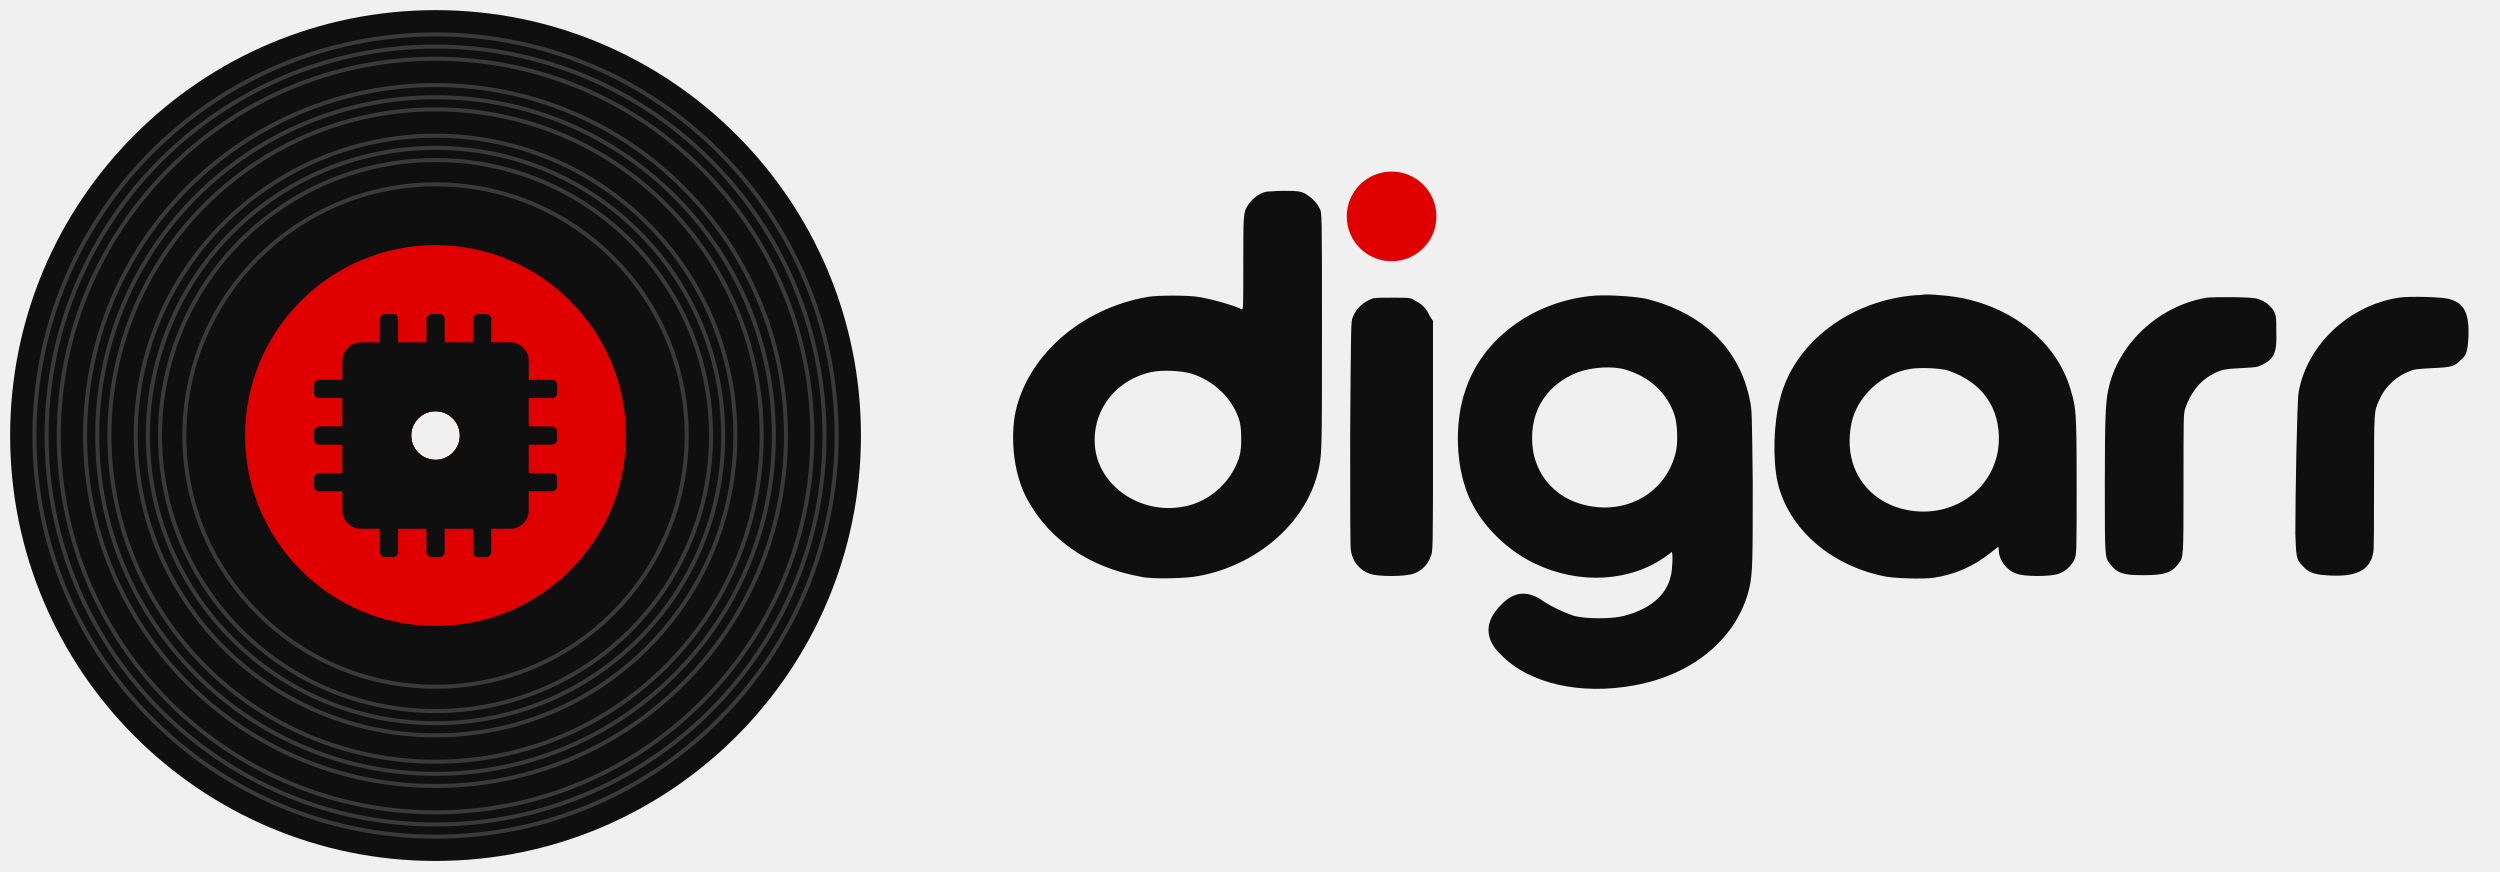
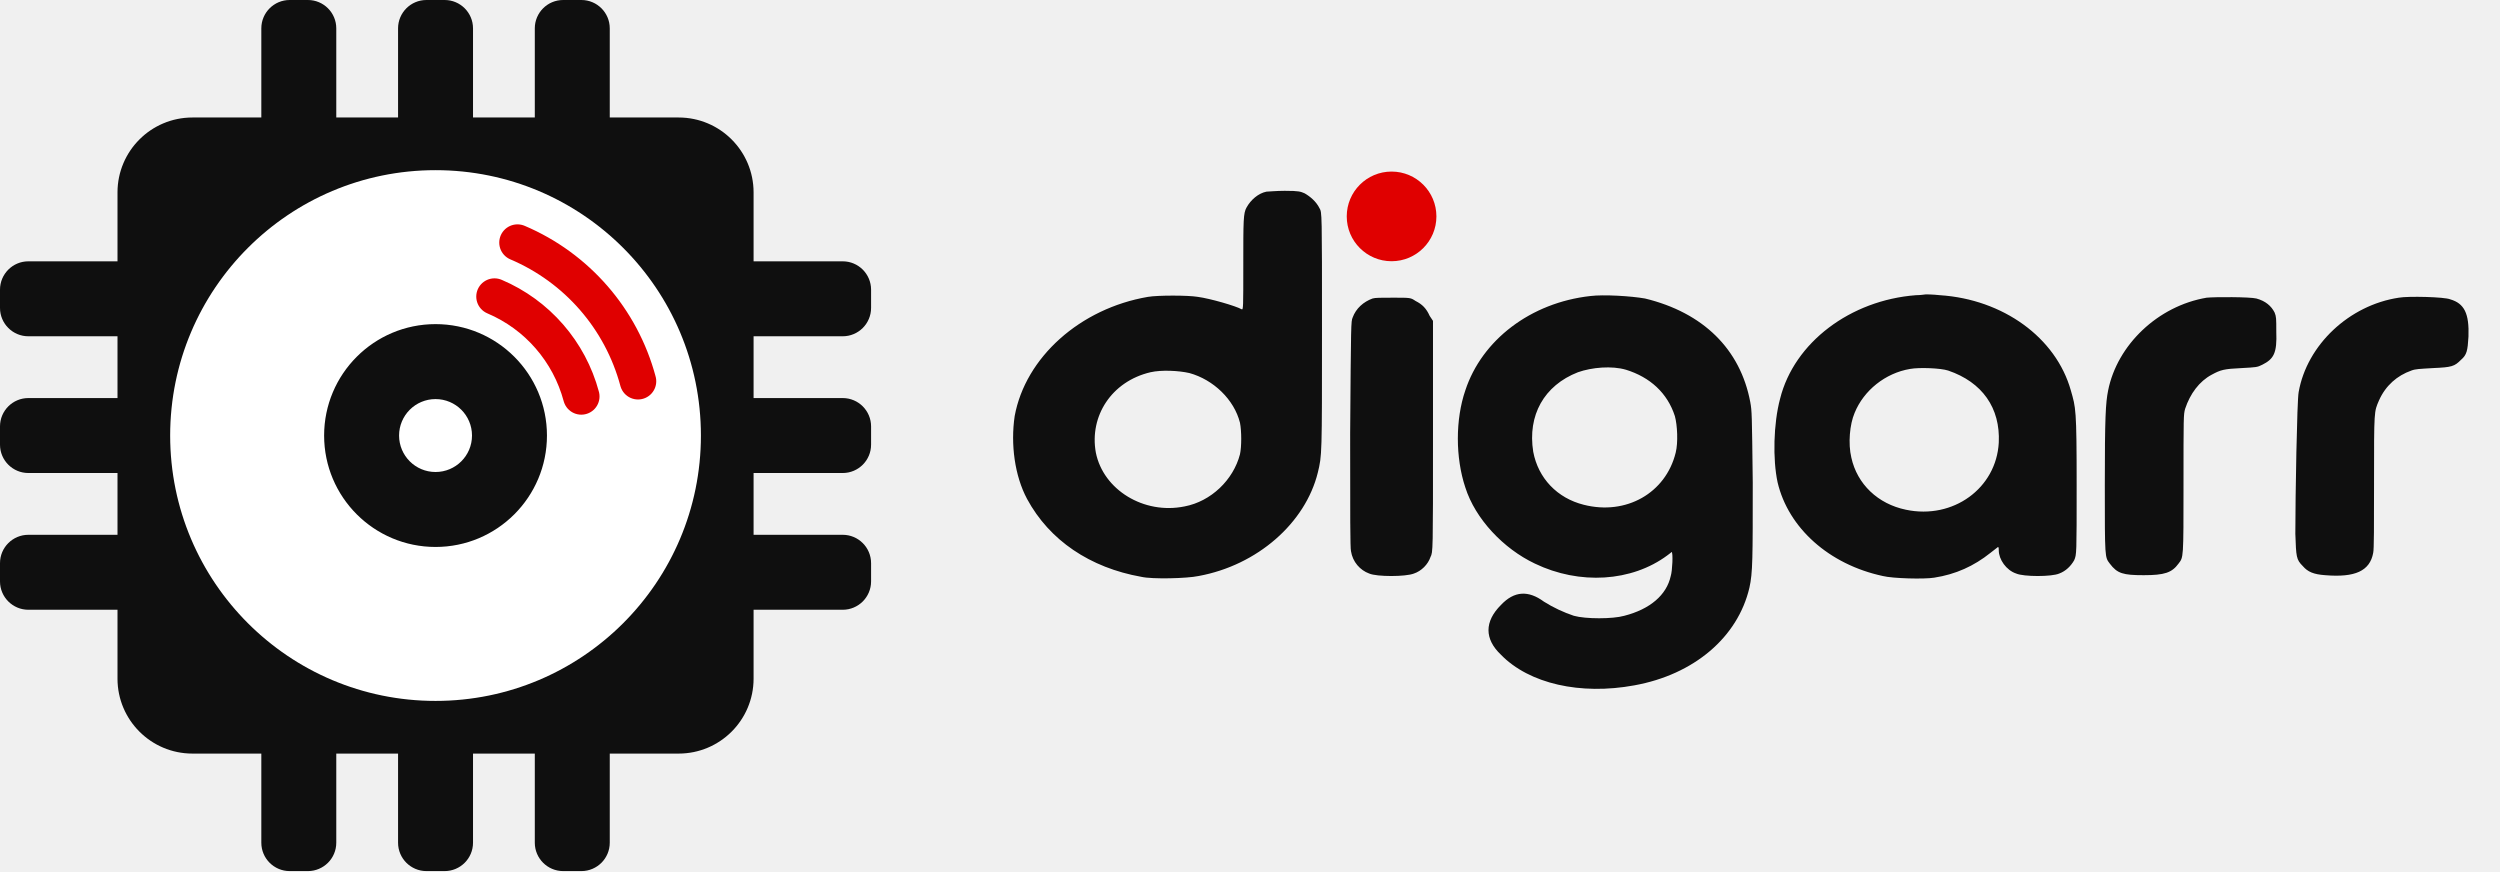
<svg xmlns="http://www.w3.org/2000/svg" viewBox="0 0 1722 600" role="img" aria-label="digarr">
  <svg width="600" height="600" viewBox="0 0 860 860">
    <g transform="translate(0 0)">
-       <path fill="#0f0f0f" fill-rule="evenodd" d="M10 430a420 420 0 1 0 840 0a420 420 0 1 0 -840 0ZM406 430a24 24 0 1 0 48 0a24 24 0 1 0 -48 0Z" />
-       <path fill="none" stroke="#3a3a3a" stroke-width="4" d="M34 430a396 396 0 1 0 792 0a396 396 0 1 0 -792 0ZM46 430a384 384 0 1 0 768 0a384 384 0 1 0 -768 0ZM58 430a372 372 0 1 0 744 0a372 372 0 1 0 -744 0ZM84 430a346 346 0 1 0 692 0a346 346 0 1 0 -692 0ZM96 430a334 334 0 1 0 668 0a334 334 0 1 0 -668 0ZM108 430a322 322 0 1 0 644 0a322 322 0 1 0 -644 0ZM134 430a296 296 0 1 0 592 0a296 296 0 1 0 -592 0ZM146 430a284 284 0 1 0 568 0a284 284 0 1 0 -568 0ZM158 430a272 272 0 1 0 544 0a272 272 0 1 0 -544 0ZM182 430a248 248 0 1 0 496 0a248 248 0 1 0 -496 0Z" />
-       <path fill="#e00000" fill-rule="evenodd" d="M242 430a188 188 0 1 0 376 0a188 188 0 1 0 -376 0ZM406 430a24 24 0 1 0 48 0a24 24 0 1 0 -48 0Z" />
-       <path fill="#0f0f0f" d="M380.0 310H388.0A5 5 0 0 1 393.0 315V341A5 5 0 0 1 388.0 346H380.0A5 5 0 0 1 375.0 341V315A5 5 0 0 1 380.0 310ZM380.0 514H388.0A5 5 0 0 1 393.0 519V545A5 5 0 0 1 388.0 550H380.0A5 5 0 0 1 375.0 545V519A5 5 0 0 1 380.0 514ZM315 375.0H341A5 5 0 0 1 346 380.0V388.0A5 5 0 0 1 341 393.0H315A5 5 0 0 1 310 388.0V380.0A5 5 0 0 1 315 375.0ZM519 375.0H545A5 5 0 0 1 550 380.0V388.0A5 5 0 0 1 545 393.0H519A5 5 0 0 1 514 388.0V380.0A5 5 0 0 1 519 375.0ZM426.0 310H434.0A5 5 0 0 1 439.0 315V341A5 5 0 0 1 434.0 346H426.0A5 5 0 0 1 421.0 341V315A5 5 0 0 1 426.0 310ZM426.0 514H434.0A5 5 0 0 1 439.0 519V545A5 5 0 0 1 434.0 550H426.0A5 5 0 0 1 421.0 545V519A5 5 0 0 1 426.0 514ZM315 421.0H341A5 5 0 0 1 346 426.0V434.0A5 5 0 0 1 341 439.0H315A5 5 0 0 1 310 434.0V426.0A5 5 0 0 1 315 421.0ZM519 421.0H545A5 5 0 0 1 550 426.0V434.0A5 5 0 0 1 545 439.0H519A5 5 0 0 1 514 434.0V426.0A5 5 0 0 1 519 421.0ZM472.0 310H480.0A5 5 0 0 1 485.0 315V341A5 5 0 0 1 480.0 346H472.0A5 5 0 0 1 467.0 341V315A5 5 0 0 1 472.0 310ZM472.0 514H480.0A5 5 0 0 1 485.0 519V545A5 5 0 0 1 480.0 550H472.0A5 5 0 0 1 467.0 545V519A5 5 0 0 1 472.0 514ZM315 467.0H341A5 5 0 0 1 346 472.0V480.0A5 5 0 0 1 341 485.0H315A5 5 0 0 1 310 480.0V472.0A5 5 0 0 1 315 467.0ZM519 467.0H545A5 5 0 0 1 550 472.0V480.0A5 5 0 0 1 545 485.0H519A5 5 0 0 1 514 480.0V472.0A5 5 0 0 1 519 467.0Z" />
-       <path fill="#0f0f0f" fill-rule="evenodd" d="M356 338H504A18 18 0 0 1 522 356V504A18 18 0 0 1 504 522H356A18 18 0 0 1 338 504V356A18 18 0 0 1 356 338ZM406 430a24 24 0 1 0 48 0a24 24 0 1 0 -48 0Z" />
+       <path fill="#0f0f0f" d="M286.0 0H304.0A28 28 0 0 1 332.0 28V118A28 28 0 0 1 304.0 146H286.0A28 28 0 0 1 258.0 118V28A28 28 0 0 1 286.0 0ZM286.0 714H304.0A28 28 0 0 1 332.0 742V832A28 28 0 0 1 304.0 860H286.0A28 28 0 0 1 258.0 832V742A28 28 0 0 1 286.0 714ZM28 258.0H118A28 28 0 0 1 146 286.0V304.0A28 28 0 0 1 118 332.0H28A28 28 0 0 1 0 304.0V286.0A28 28 0 0 1 28 258.0ZM742 258.0H832A28 28 0 0 1 860 286.0V304.0A28 28 0 0 1 832 332.0H742A28 28 0 0 1 714 304.0V286.0A28 28 0 0 1 742 258.0ZM421.0 0H439.0A28 28 0 0 1 467.0 28V118A28 28 0 0 1 439.0 146H421.0A28 28 0 0 1 393.0 118V28A28 28 0 0 1 421.0 0ZM421.0 714H439.0A28 28 0 0 1 467.0 742V832A28 28 0 0 1 439.0 860H421.0A28 28 0 0 1 393.0 832V742A28 28 0 0 1 421.0 714ZM28 393.0H118A28 28 0 0 1 146 421.0V439.0A28 28 0 0 1 118 467.0H28A28 28 0 0 1 0 439.0V421.0A28 28 0 0 1 28 393.0ZM742 393.0H832A28 28 0 0 1 860 421.0V439.0A28 28 0 0 1 832 467.0H742A28 28 0 0 1 714 439.0V421.0A28 28 0 0 1 742 393.0ZM556.0 0H574.0A28 28 0 0 1 602.0 28V118A28 28 0 0 1 574.0 146H556.0A28 28 0 0 1 528.0 118V28A28 28 0 0 1 556.0 0ZM556.0 714H574.0A28 28 0 0 1 602.0 742V832A28 28 0 0 1 574.0 860H556.0A28 28 0 0 1 528.0 832V742A28 28 0 0 1 556.0 714ZM28 528.0H118A28 28 0 0 1 146 556.0V574.0A28 28 0 0 1 118 602.0H28A28 28 0 0 1 0 574.0V556.0A28 28 0 0 1 28 528.0ZM742 528.0H832A28 28 0 0 1 860 556.0V574.0A28 28 0 0 1 832 602.0H742A28 28 0 0 1 714 574.0V556.0A28 28 0 0 1 742 528.0Z" />
+       <path fill="#0f0f0f" fill-rule="evenodd" d="M190 116H670A74 74 0 0 1 744 190V670A74 74 0 0 1 670 744H190A74 74 0 0 1 116 670V190A74 74 0 0 1 190 116Z" />
+       <path fill="#ffffff" fill-rule="evenodd" d="M168 430a262 262 0 1 0 524 0a262 262 0 1 0 -524 0ZM320 430a110 110 0 1 0 220 0a110 110 0 1 0 -220 0ZM394 430a36 36 0 1 0 72 0a36 36 0 1 0 -72 0Z" />
+       <path fill="none" stroke="#e00000" stroke-width="36" stroke-linecap="round" d="M488.2 292.8A149 149 0 0 1 573.9 391.4M510.9 239.5A207 207 0 0 1 629.9 376.4" />
    </g>
  </svg>
  <svg x="674.4" y="96.5" width="1048.1" height="404.1" viewBox="178.066 4.826 1836.87 708.109">
    <g transform="translate(0,724) scale(1,-1)" fill="#0f0f0f" stroke="none">
      <path d="M525 657 c-10 -2 -19 -10 -24 -19 -4 -7 -4 -15 -4 -70 0 -51 0 -54 -2 -53 -7 4 -38 13 -53 15 -12 2 -48 2 -60 0 -82 -14 -148 -73 -161 -144 -5 -34 0 -72 15 -100 27 -50 76 -83 138 -94 13 -3 55 -2 69 1 71 13 129 64 144 125 5 21 5 20 5 172 0 142 0 142 -3 147 -4 8 -11 14 -18 18 -5 2 -6 3 -24 3 -10 0 -20 -1 -22 -1z m-93 -219 c29 -8 54 -32 61 -60 2 -10 2 -29 0 -38 -8 -31 -35 -57 -67 -63 -49 -10 -98 20 -107 65 -8 44 19 86 66 97 13 3 34 2 47 -1z M1309 532 c-79 -6 -147 -57 -164 -125 -8 -30 -9 -73 -3 -101 13 -55 62 -99 127 -113 12 -3 50 -4 62 -2 26 4 48 14 68 30 5 4 9 7 9 7 1 0 1 -2 1 -4 0 -11 9 -24 21 -28 9 -4 43 -4 52 0 8 3 14 9 18 16 3 7 3 7 3 91 0 92 -1 93 -7 114 -18 64 -82 110 -158 115 -9 1 -17 1 -17 1 -1 0 -6 -1 -12 -1z m39 -91 c41 -14 63 -45 61 -87 -3 -55 -55 -93 -112 -81 -34 7 -59 31 -66 63 -4 17 -2 40 4 54 11 27 37 48 67 53 11 2 37 1 46 -2z M916 531 c-72 -8 -131 -53 -151 -114 -12 -35 -12 -81 0 -117 12 -38 46 -74 84 -92 54 -26 117 -22 160 10 3 2 5 4 5 4 2 0 1 -23 -1 -29 -5 -23 -25 -40 -56 -48 -14 -4 -47 -4 -61 0 -12 4 -25 10 -36 17 -19 14 -36 13 -52 -4 -20 -20 -20 -41 0 -60 34 -35 96 -49 161 -37 72 13 125 58 139 118 4 18 4 35 4 127 -1 83 -1 86 -3 97 -12 64 -57 108 -127 125 -17 3 -50 5 -66 3z m43 -89 c29 -9 50 -28 59 -56 3 -11 4 -32 1 -44 -12 -49 -60 -76 -111 -63 -32 8 -55 32 -61 64 -7 44 13 80 54 96 17 6 41 8 58 3z M1660 529 c-59 -10 -108 -57 -119 -112 -3 -15 -4 -32 -4 -114 0 -89 0 -87 6 -95 9 -12 16 -14 41 -14 25 0 34 3 42 14 6 8 6 5 6 96 0 82 0 84 2 91 6 18 17 33 32 41 11 6 15 7 36 8 18 1 19 1 25 4 14 7 18 14 17 40 0 16 0 18 -2 23 -4 8 -11 14 -22 17 -8 2 -50 2 -60 1z M1892 529 c-60 -9 -111 -57 -121 -114 -2 -10 -4 -126 -4 -171 1 -28 1 -31 9 -39 6 -7 13 -10 27 -11 36 -3 54 5 58 27 1 4 1 33 1 85 0 88 0 85 6 99 8 18 22 30 39 36 5 2 10 2 26 3 23 1 26 2 34 10 7 6 8 11 9 28 1 28 -5 40 -22 45 -7 3 -51 4 -62 2z M653 528 c-11 -4 -20 -12 -24 -23 -2 -5 -2 -5 -3 -141 0 -99 0 -137 1 -141 2 -13 11 -23 22 -27 9 -4 44 -4 54 0 9 3 17 11 20 20 3 6 3 6 3 145 l0 140 -4 6 c-4 9 -9 14 -17 18 -6 4 -6 4 -27 4 -15 0 -22 0 -25 -1z" />
    </g>
    <g transform="translate(0,724) scale(1,-1)" fill="#e00000" stroke="none">
      <path d="M621.88 627.12a54.12 54.12 0 1 0 108.24 0a54.12 54.12 0 1 0 -108.24 0Z" />
    </g>
  </svg>
</svg>
